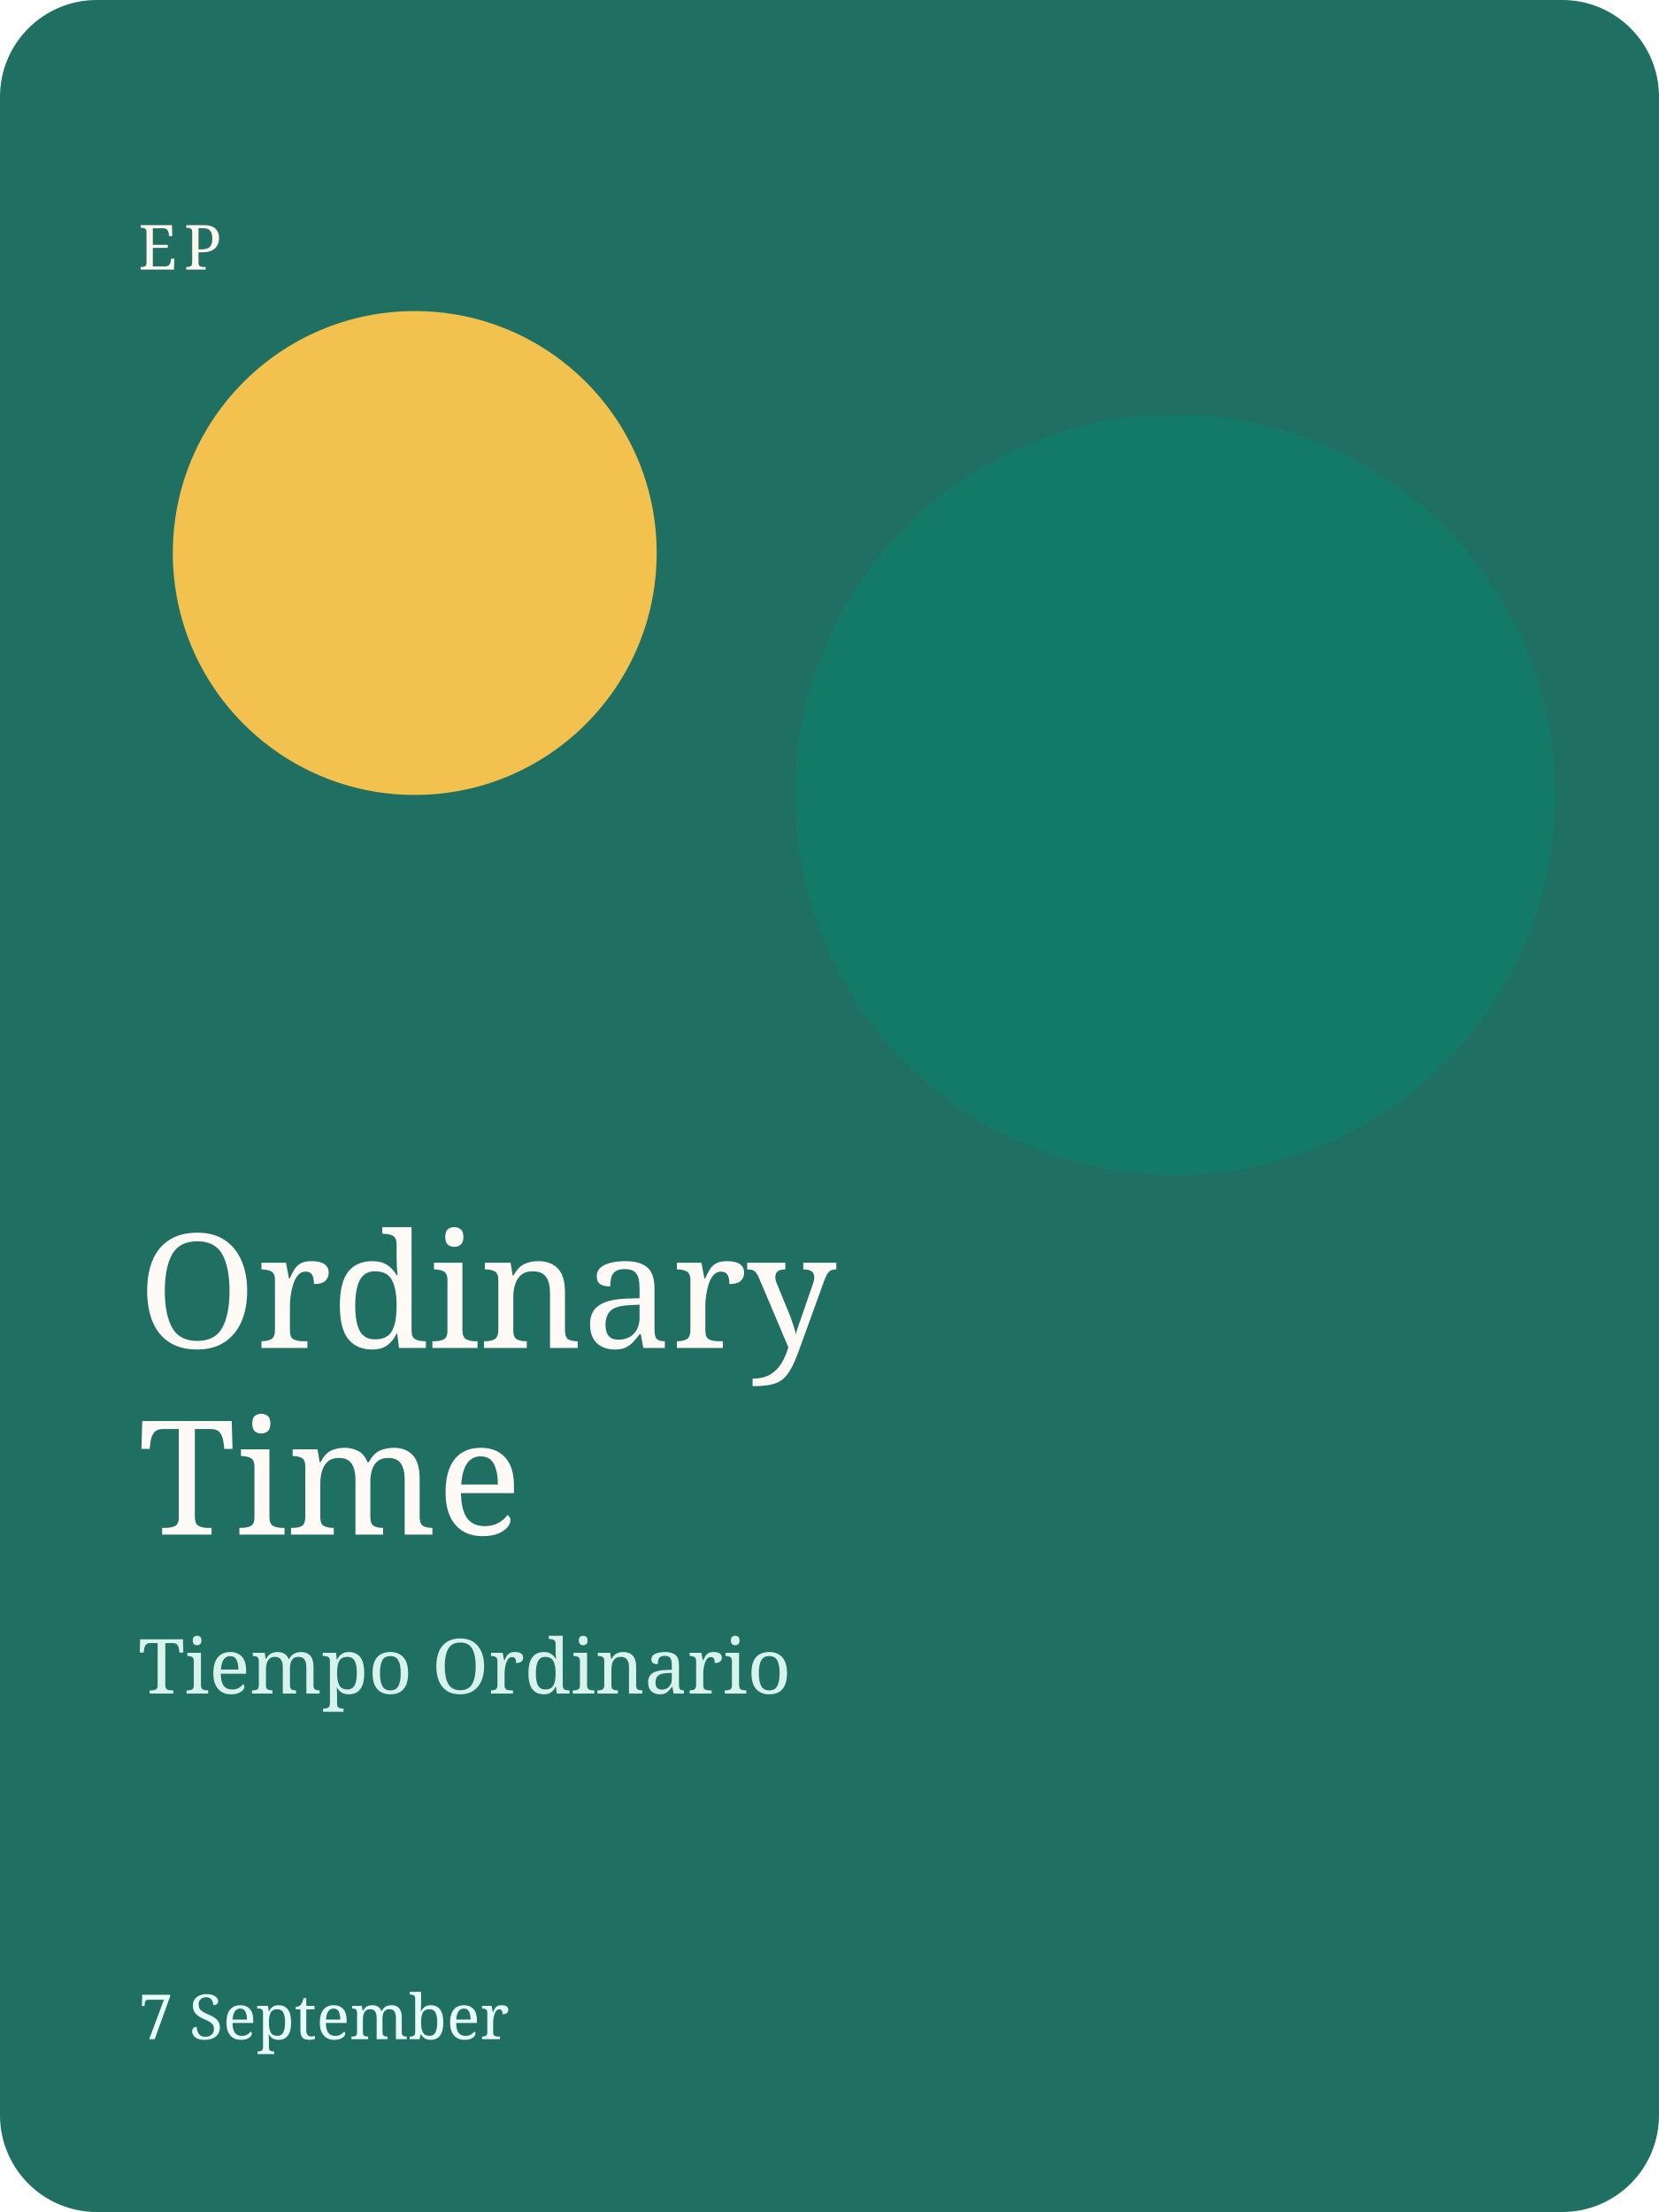
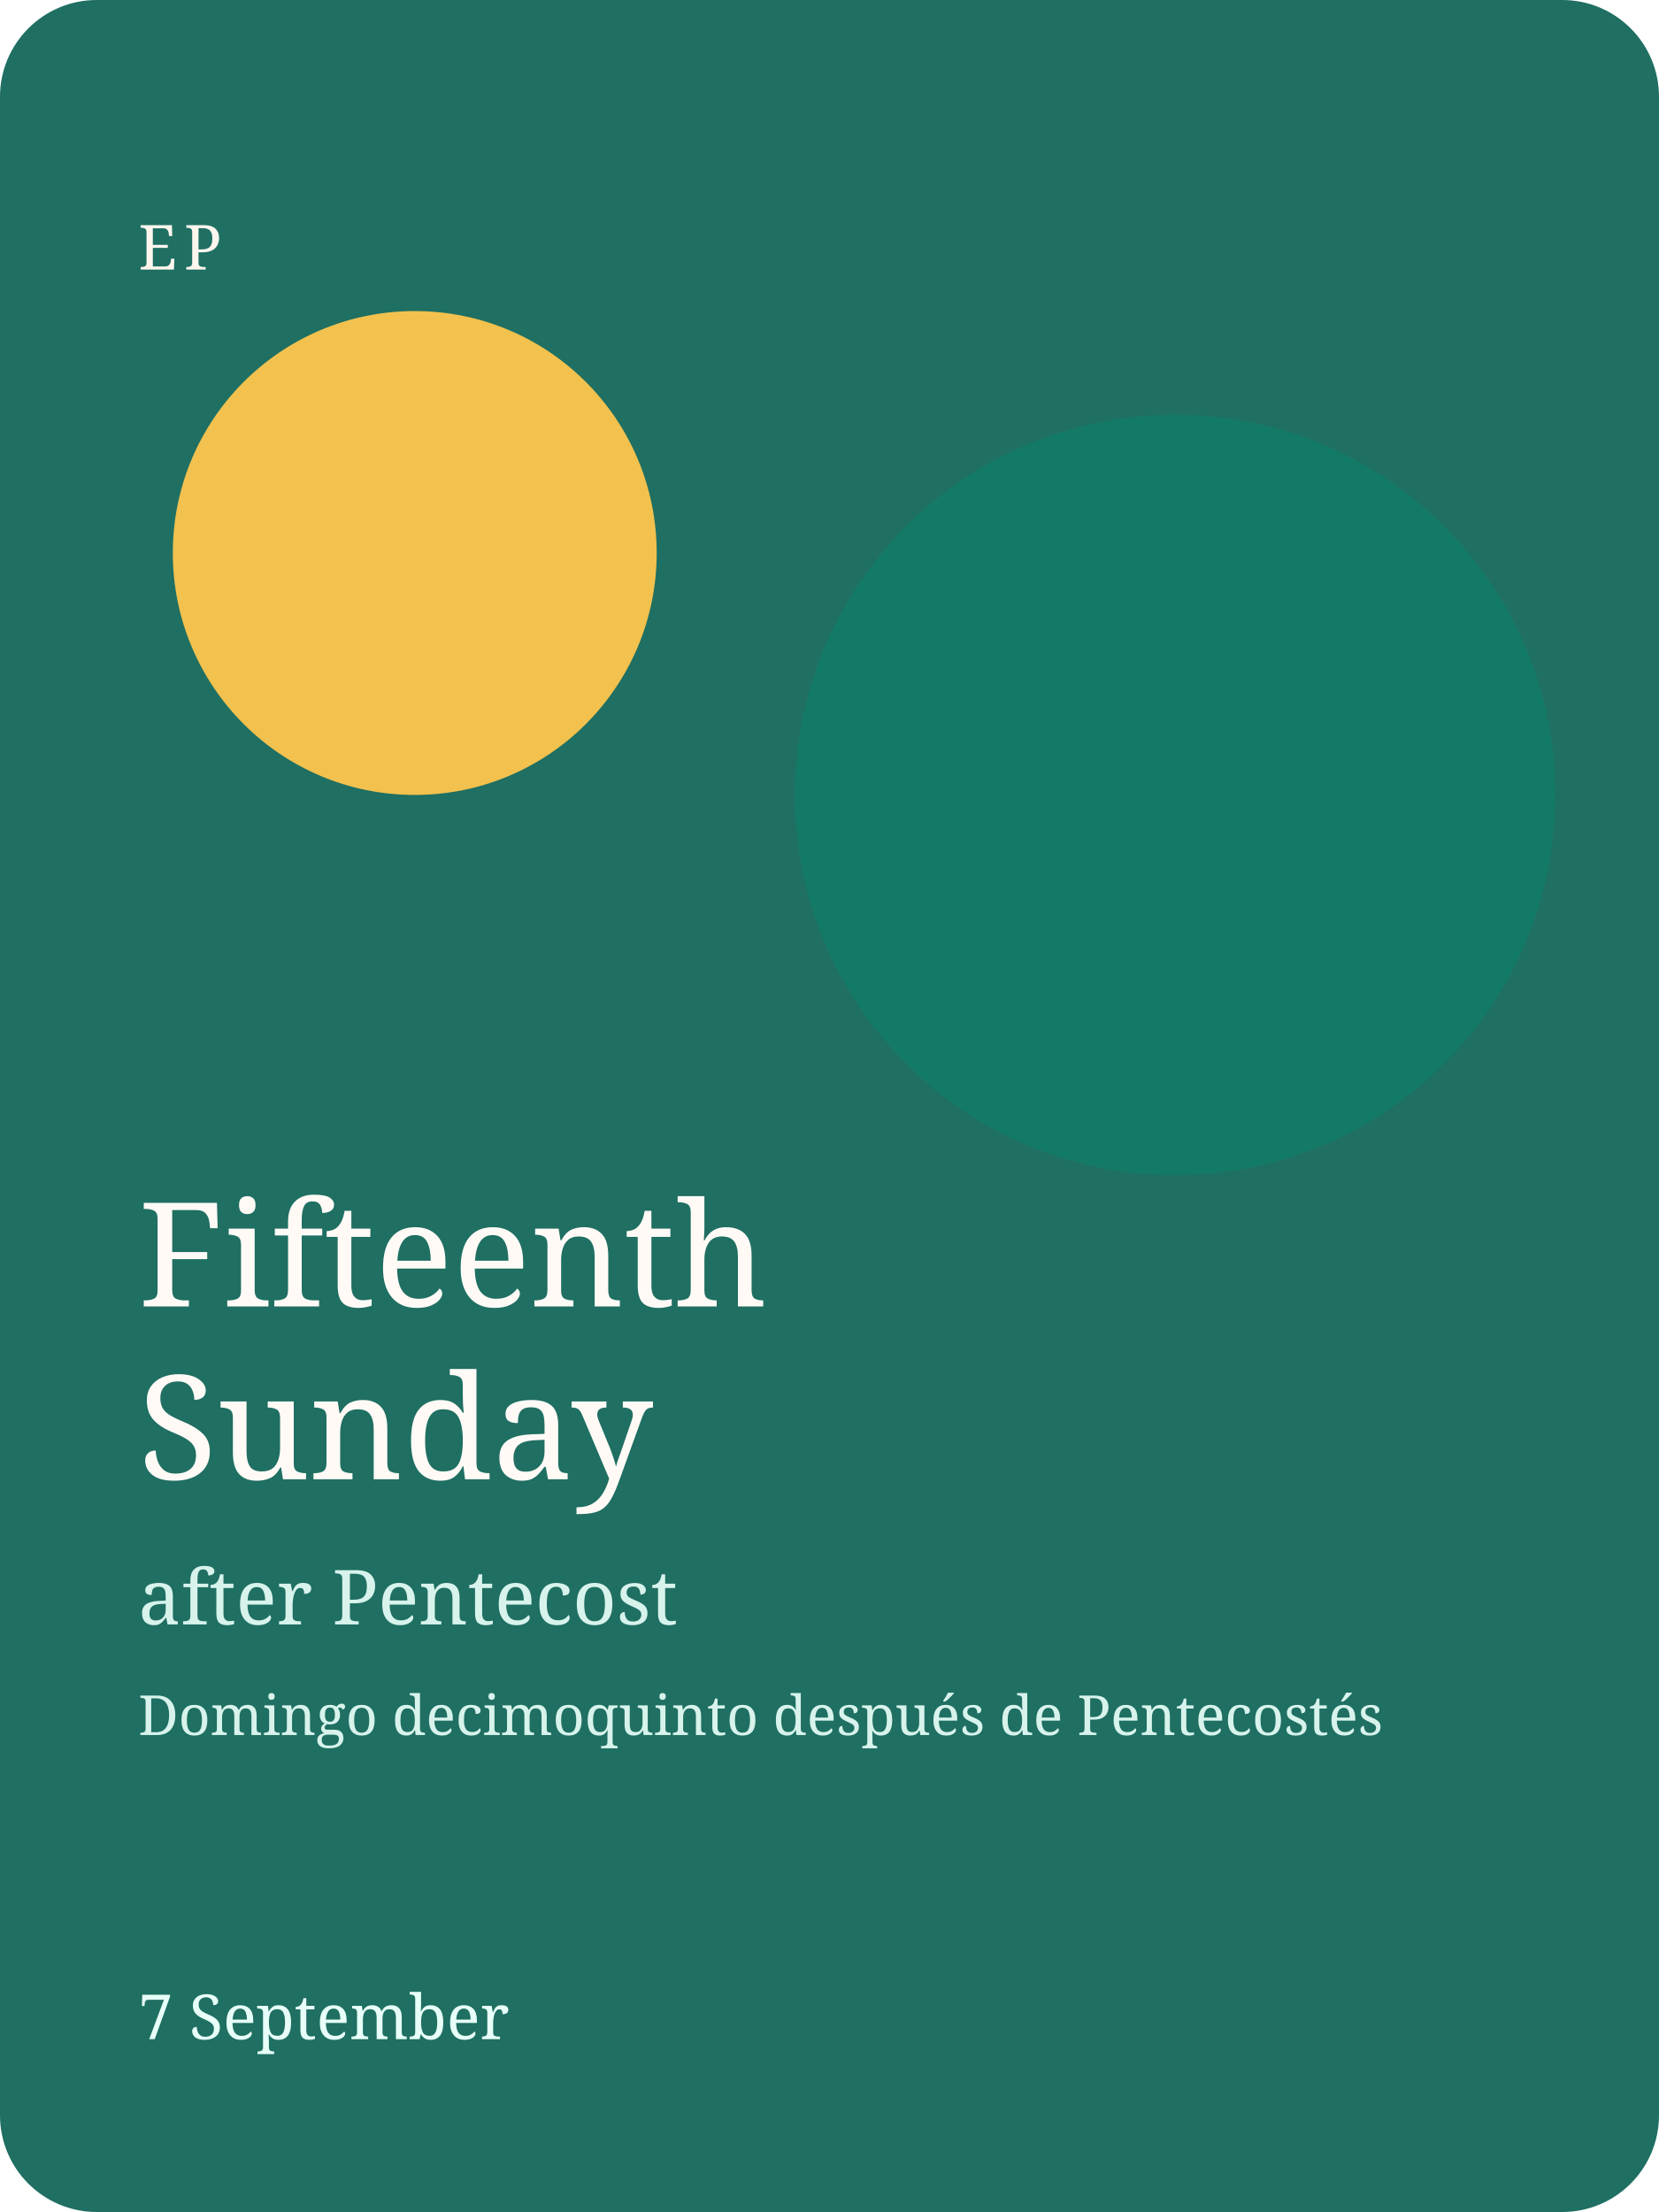
<svg xmlns="http://www.w3.org/2000/svg" width="480" height="640" viewBox="0 0 480 640">
  <rect width="480" height="640" rx="28" fill="#1f6f62" />
  <circle cx="120" cy="160" r="70" fill="#f2c14e" />
  <circle cx="340" cy="230" r="110" fill="#147a68" />
  <text x="40" y="78" font-family="Georgia, serif" font-size="18" fill="#fff6ee" letter-spacing="2">EP</text>
-   <text x="40" y="390" font-family="Georgia, serif" font-size="46" fill="#fffaf6">Ordinary</text>
-   <text x="40" y="444" font-family="Georgia, serif" font-size="46" fill="#fffaf6">Time</text>
-   <text x="40" y="490" font-family="Georgia, serif" font-size="22" fill="#d7f3ec">Tiempo Ordinario</text>
+   <text x="40" y="378" font-family="Georgia, serif" font-size="42" fill="#fffaf6">Fifteenth</text>
+   <text x="40" y="428" font-family="Georgia, serif" font-size="42" fill="#fffaf6">Sunday</text>
+   <text x="40" y="470" font-family="Georgia, serif" font-size="22" fill="#d7f3ec">after Pentecost</text>
+   <text x="40" y="502" font-family="Georgia, serif" font-size="16" fill="#d7f3ec">Domingo decimoquinto después de Pentecostés</text>
  <text x="40" y="590" font-family="Georgia, serif" font-size="18" fill="#e7fff8">7 September</text>
</svg>
